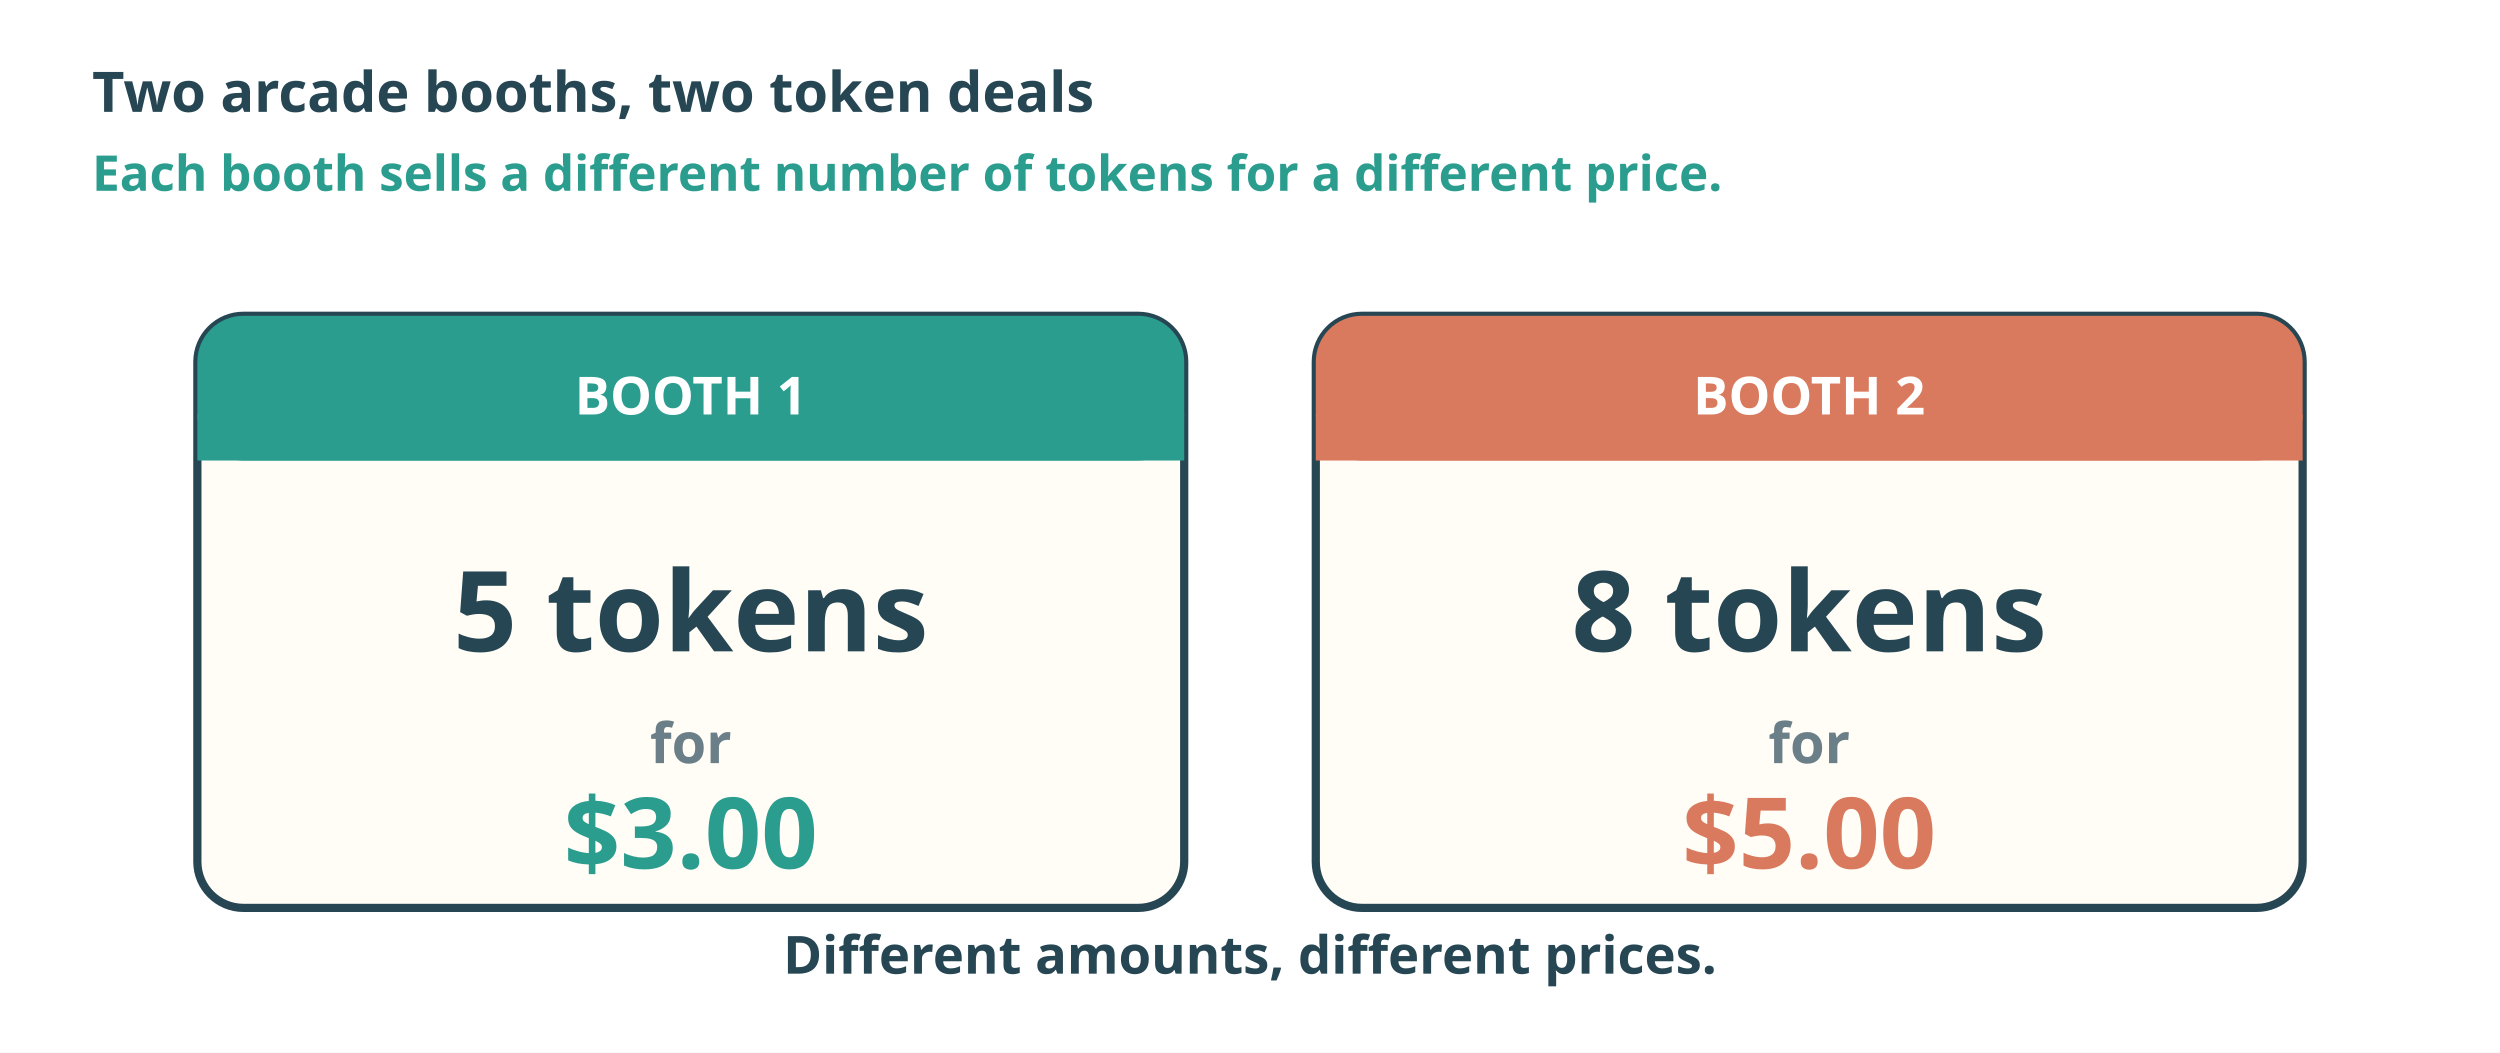
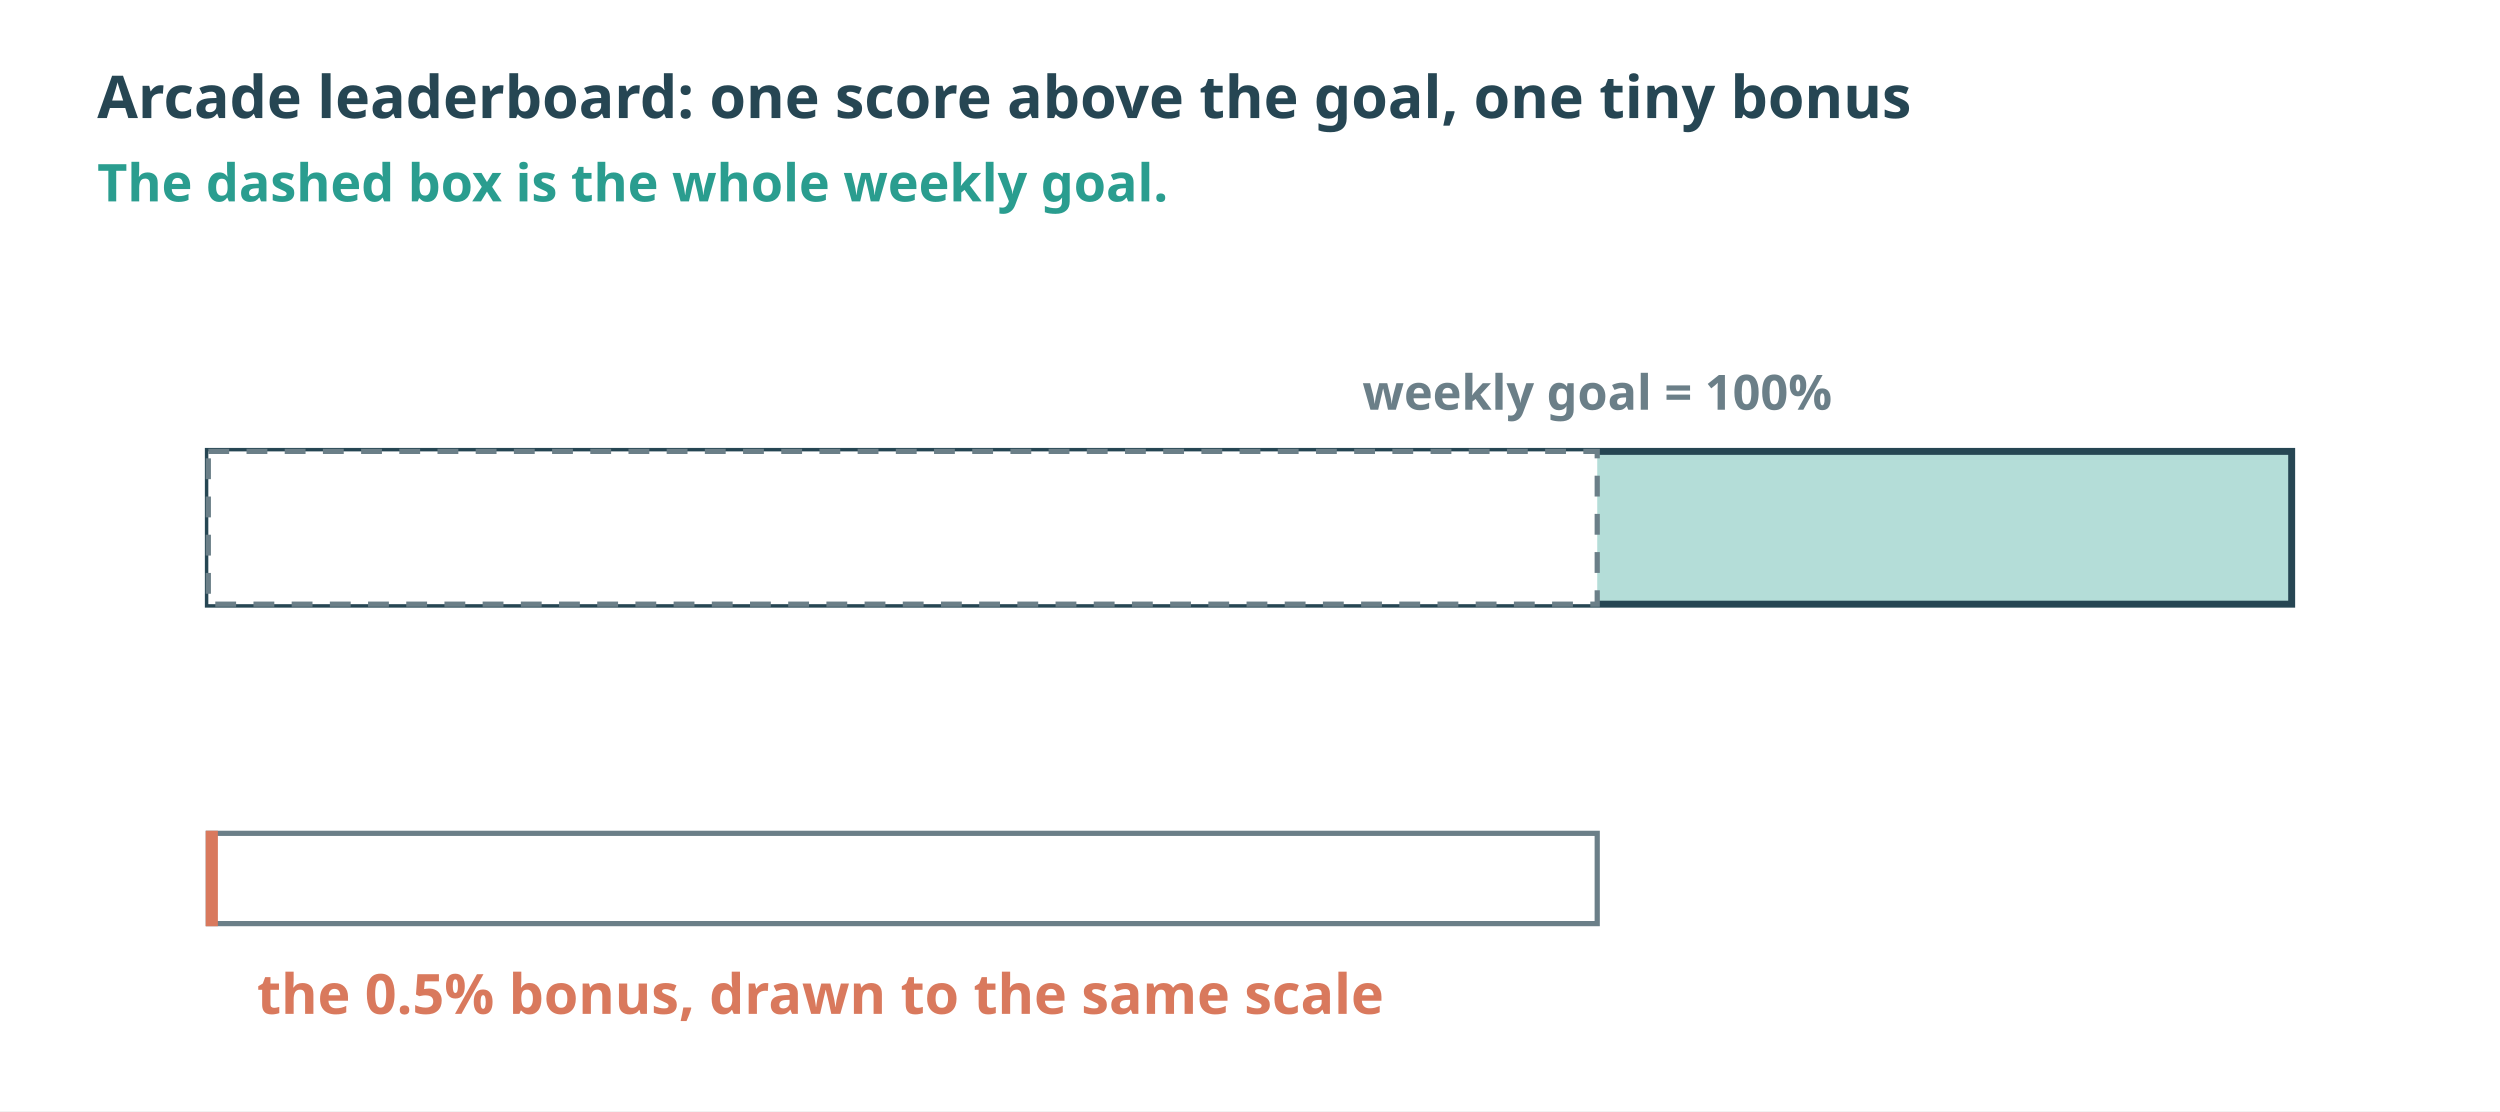
- <svg xmlns="http://www.w3.org/2000/svg" viewBox="0 0 760 320" role="img" font-family="'Hanken Grotesk','Segoe UI',sans-serif">
-   <rect width="760" height="320" fill="#ffffff" />
-   <text x="28" y="34" font-size="17" font-weight="700" fill="#264653">Two arcade booths, two token deals</text>
-   <text x="28" y="58" font-size="15" font-weight="700" fill="#2a9d8f">Each booth sells a different number of tokens for a different price.</text>
-   <rect x="60" y="96" width="300" height="180" rx="14" fill="#fffdf6" stroke="#264653" stroke-width="2.5" />
-   <rect x="60" y="96" width="300" height="44" rx="14" fill="#2a9d8f" />
-   <rect x="60" y="126" width="300" height="14" fill="#2a9d8f" />
-   <text x="210" y="126" font-size="16" font-weight="800" fill="#ffffff" text-anchor="middle">BOOTH 1</text>
-   <text x="210" y="198" font-size="34" font-weight="800" fill="#264653" text-anchor="middle">5 tokens</text>
-   <text x="210" y="232" font-size="17" font-weight="700" fill="#6b7f88" text-anchor="middle">for</text>
-   <text x="210" y="264" font-size="30" font-weight="800" fill="#2a9d8f" text-anchor="middle">$3.00</text>
-   <rect x="400" y="96" width="300" height="180" rx="14" fill="#fffdf6" stroke="#264653" stroke-width="2.5" />
-   <rect x="400" y="96" width="300" height="44" rx="14" fill="#d9795d" />
-   <rect x="400" y="126" width="300" height="14" fill="#d9795d" />
-   <text x="550" y="126" font-size="16" font-weight="800" fill="#ffffff" text-anchor="middle">BOOTH 2</text>
-   <text x="550" y="198" font-size="34" font-weight="800" fill="#264653" text-anchor="middle">8 tokens</text>
-   <text x="550" y="232" font-size="17" font-weight="700" fill="#6b7f88" text-anchor="middle">for</text>
-   <text x="550" y="264" font-size="30" font-weight="800" fill="#d9795d" text-anchor="middle">$5.00</text>
-   <text x="380" y="296" font-size="16" font-weight="700" fill="#264653" text-anchor="middle">Different amounts, different prices.</text>
+ <svg xmlns="http://www.w3.org/2000/svg" viewBox="0 0 720 320" role="img" font-family="'Hanken Grotesk','Segoe UI',sans-serif">
+   <rect width="720" height="320" fill="#ffffff" />
+   <text x="28" y="34" font-size="17" font-weight="700" fill="#264653">Arcade leaderboard: one score above the goal, one tiny bonus</text>
+   <text x="28" y="58" font-size="15" font-weight="700" fill="#2a9d8f">The dashed box is the whole weekly goal.</text>
+   <rect x="60" y="130" width="600" height="44" fill="rgba(42,157,143,0.35)" stroke="#264653" stroke-width="2" />
+   <text x="76" y="160" font-size="20" font-weight="800" fill="#264653">150% scored</text>
+   <rect x="60" y="130" width="400" height="44" fill="#ffffff" stroke="#6b7f88" stroke-width="1.5" stroke-dasharray="6 5" />
+   <text x="460" y="118" font-size="14" font-weight="800" fill="#6b7f88" text-anchor="middle">weekly goal = 100%</text>
+   <rect x="60" y="240" width="400" height="26" fill="#ffffff" stroke="#6b7f88" stroke-width="1.5" />
+   <rect x="60" y="240" width="2" height="26" fill="#d9795d" stroke="#d9795d" stroke-width="1.5" />
+   <text x="74" y="292" font-size="16" font-weight="800" fill="#d9795d">the 0.5% bonus, drawn to the same scale</text>
</svg>
